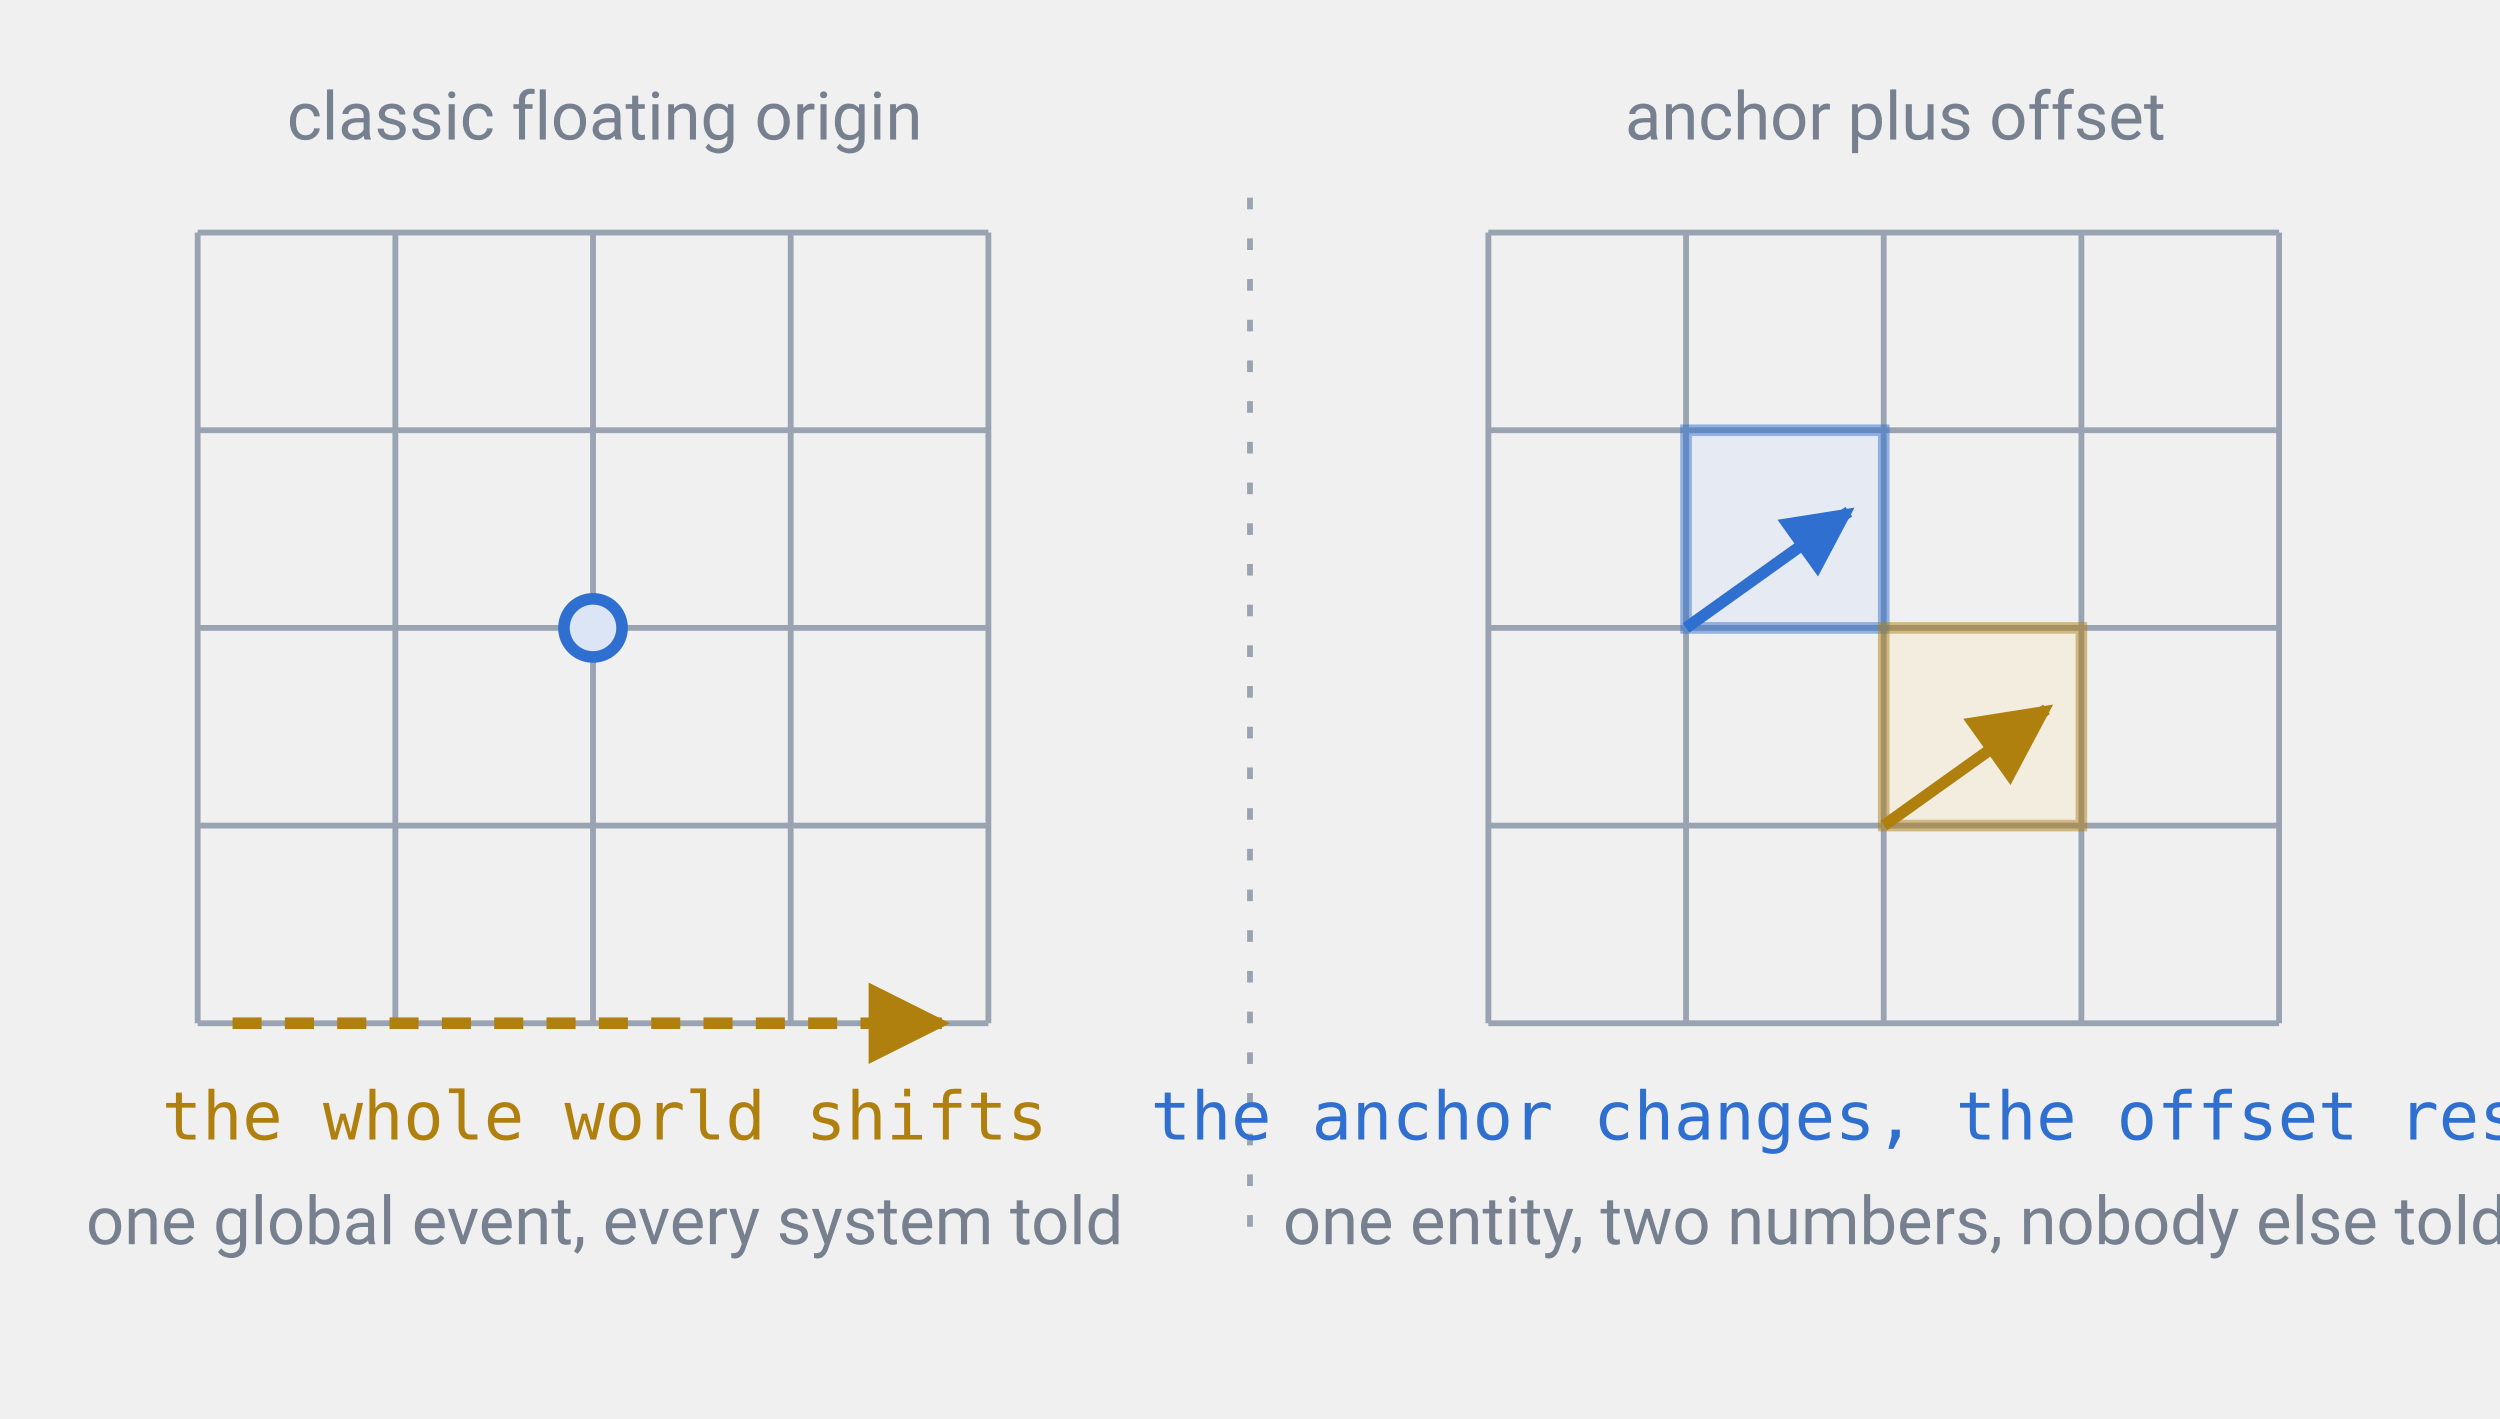
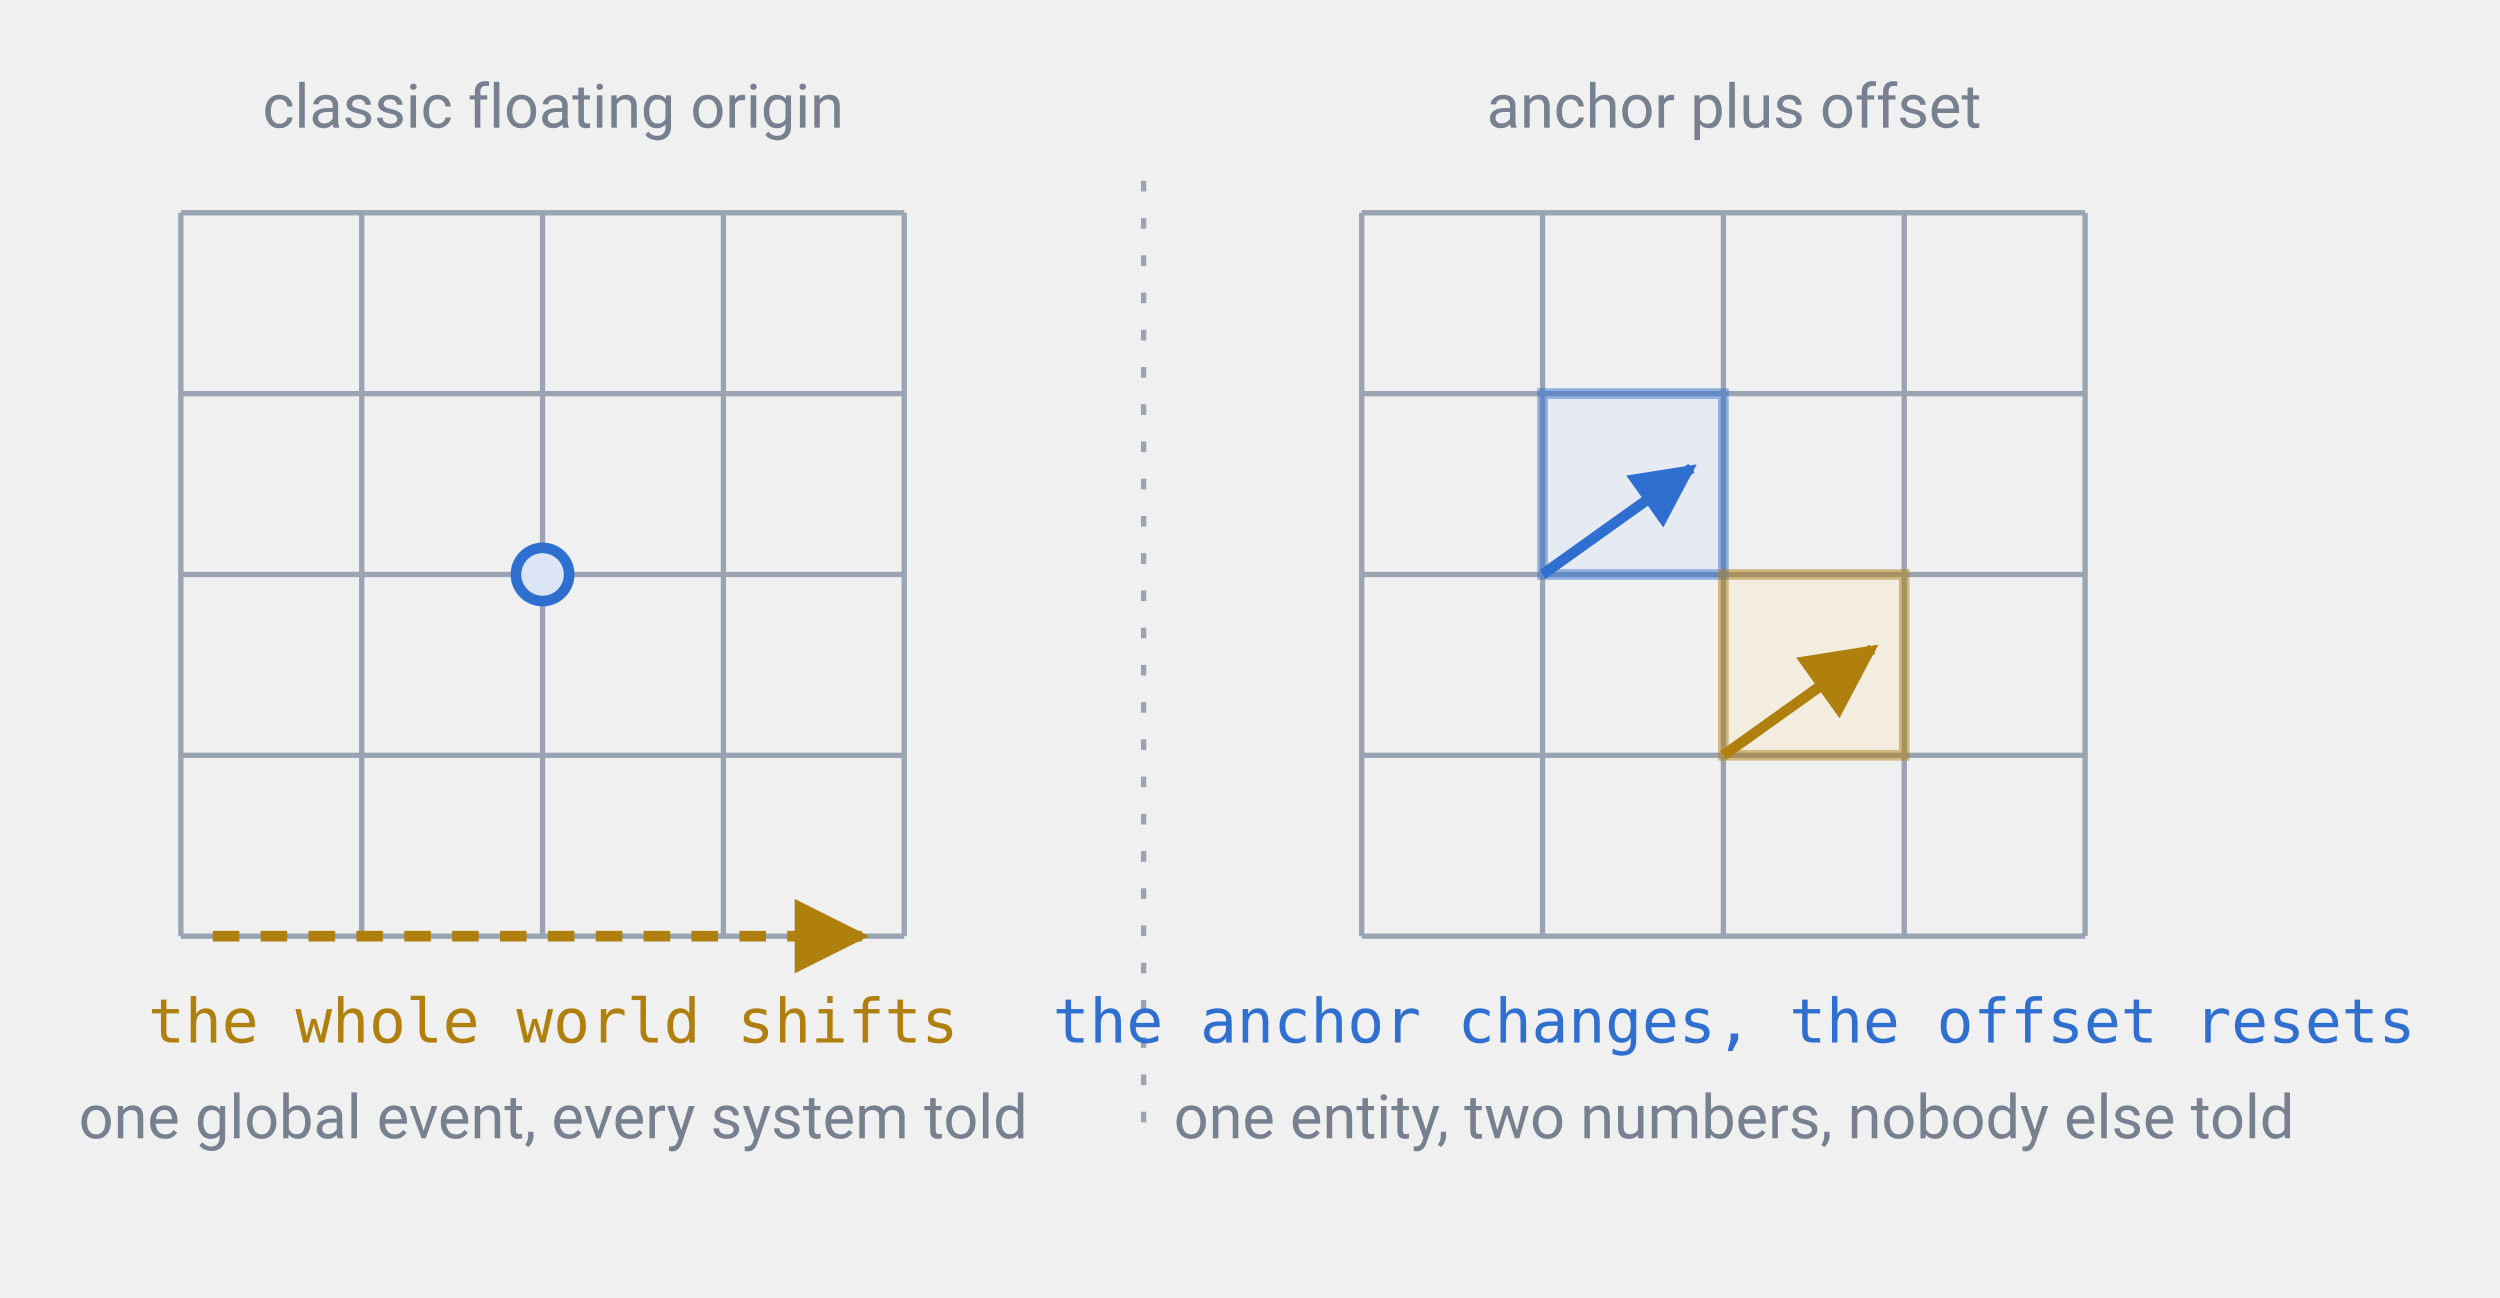
- <svg xmlns="http://www.w3.org/2000/svg" viewBox="0 0 430 244" width="430" height="244">
+ <svg xmlns="http://www.w3.org/2000/svg" viewBox="0 0 470 244" width="470" height="244">
  <style>
  .cf-l{stroke:#9aa3b2;fill:none;stroke-width:1}
  .cf-m{stroke:#48505f;fill:none;stroke-width:1.5}
  .cf-fill{fill:#eceff5;stroke:#48505f;stroke-width:1.5}
  .cf-a{stroke:#2f6fd0;fill:none;stroke-width:2}
  .cf-af{fill:#dbe5f5;stroke:#2f6fd0;stroke-width:2}
  .cf-g{stroke:#b0800f;fill:none;stroke-width:2}
  .cf-gf{fill:#f5ead0;stroke:#b0800f;stroke-width:2}
  .cf-void{fill:#ffffff;stroke:#48505f;stroke-width:1.5}
  text{font-family:ui-sans-serif,-apple-system,"Segoe UI",Roboto,Helvetica,sans-serif;font-size:12px;fill:#39404d}
  text.cf-d{fill:#77808f;font-size:11.5px}
  text.cf-c{font-family:ui-monospace,SFMono-Regular,Menlo,Consolas,monospace;font-size:11.5px;fill:#2f6fd0}
  text.cf-gd{font-family:ui-monospace,SFMono-Regular,Menlo,Consolas,monospace;font-size:11.5px;fill:#b0800f}
  text.cf-big{font-size:14px;font-weight:600}
  @media (prefers-color-scheme:dark){
    .cf-l{stroke:#5c6577} .cf-m{stroke:#aeb6c4} .cf-fill{fill:#1b2333;stroke:#aeb6c4}
    .cf-a{stroke:#6aa2f0} .cf-af{fill:#1a2942;stroke:#6aa2f0}
    .cf-g{stroke:#e0b355} .cf-gf{fill:#2a2210;stroke:#e0b355}
    .cf-void{fill:#0f141d;stroke:#aeb6c4}
    text{fill:#d3d9e4} text.cf-d{fill:#98a1b2} text.cf-c{fill:#6aa2f0} text.cf-gd{fill:#e0b355}
  }
</style>
  <defs>
    <marker id="ao1" viewBox="0 0 10 10" refX="9" refY="5" markerWidth="6" markerHeight="6" orient="auto-start-reverse">
      <path d="M0 0 L10 5 L0 10 z" fill="#2f6fd0" />
    </marker>
  </defs>
  <text class="cf-d" x="104" y="24" text-anchor="middle">classic floating origin</text>
  <path class="cf-l" d="M34.0 40L34.0 176.0" />
  <path class="cf-l" d="M34 40.0L170.0 40.0" />
  <path class="cf-l" d="M68.0 40L68.0 176.0" />
  <path class="cf-l" d="M34 74.0L170.0 74.0" />
  <path class="cf-l" d="M102.0 40L102.0 176.0" />
  <path class="cf-l" d="M34 108.0L170.0 108.0" />
  <path class="cf-l" d="M136.0 40L136.0 176.0" />
  <path class="cf-l" d="M34 142.0L170.0 142.0" />
  <path class="cf-l" d="M170.0 40L170.0 176.0" />
  <path class="cf-l" d="M34 176.0L170.0 176.0" />
  <path class="cf-g" d="M40 176 L162 176" stroke-dasharray="5 4" marker-end="url(#ao2)" />
  <defs>
    <marker id="ao2" viewBox="0 0 10 10" refX="9" refY="5" markerWidth="7" markerHeight="7" orient="auto-start-reverse">
      <path d="M0 0 L10 5 L0 10 z" fill="#b0800f" />
    </marker>
  </defs>
  <circle class="cf-af" cx="102" cy="108" r="5" />
  <text class="cf-gd" x="104" y="196" text-anchor="middle">the whole world shifts</text>
  <text class="cf-d" x="104" y="214" text-anchor="middle">one global event, every system told</text>
  <path class="cf-l" d="M215 34 L215 216" stroke-dasharray="2 5" />
  <text class="cf-d" x="326" y="24" text-anchor="middle">anchor plus offset</text>
  <path class="cf-l" d="M256.0 40L256.0 176.0" />
  <path class="cf-l" d="M256 40.0L392.0 40.0" />
  <path class="cf-l" d="M290.0 40L290.0 176.0" />
  <path class="cf-l" d="M256 74.0L392.0 74.0" />
  <path class="cf-l" d="M324.0 40L324.0 176.0" />
  <path class="cf-l" d="M256 108.0L392.0 108.0" />
  <path class="cf-l" d="M358.0 40L358.0 176.0" />
  <path class="cf-l" d="M256 142.0L392.0 142.0" />
  <path class="cf-l" d="M392.0 40L392.0 176.0" />
  <path class="cf-l" d="M256 176.0L392.0 176.0" />
  <rect class="cf-af" x="290" y="74" width="34" height="34" opacity="0.5" />
  <rect class="cf-gf" x="324" y="108" width="34" height="34" opacity="0.5" />
  <path class="cf-a" d="M290 108 L318 88" marker-end="url(#ao1)" />
  <path class="cf-g" d="M324 142 L352 122" marker-end="url(#ao2)" />
  <text class="cf-c" x="326" y="196" text-anchor="middle">the anchor changes, the offset resets</text>
  <text class="cf-d" x="326" y="214" text-anchor="middle">one entity, two numbers, nobody else told</text>
</svg>
